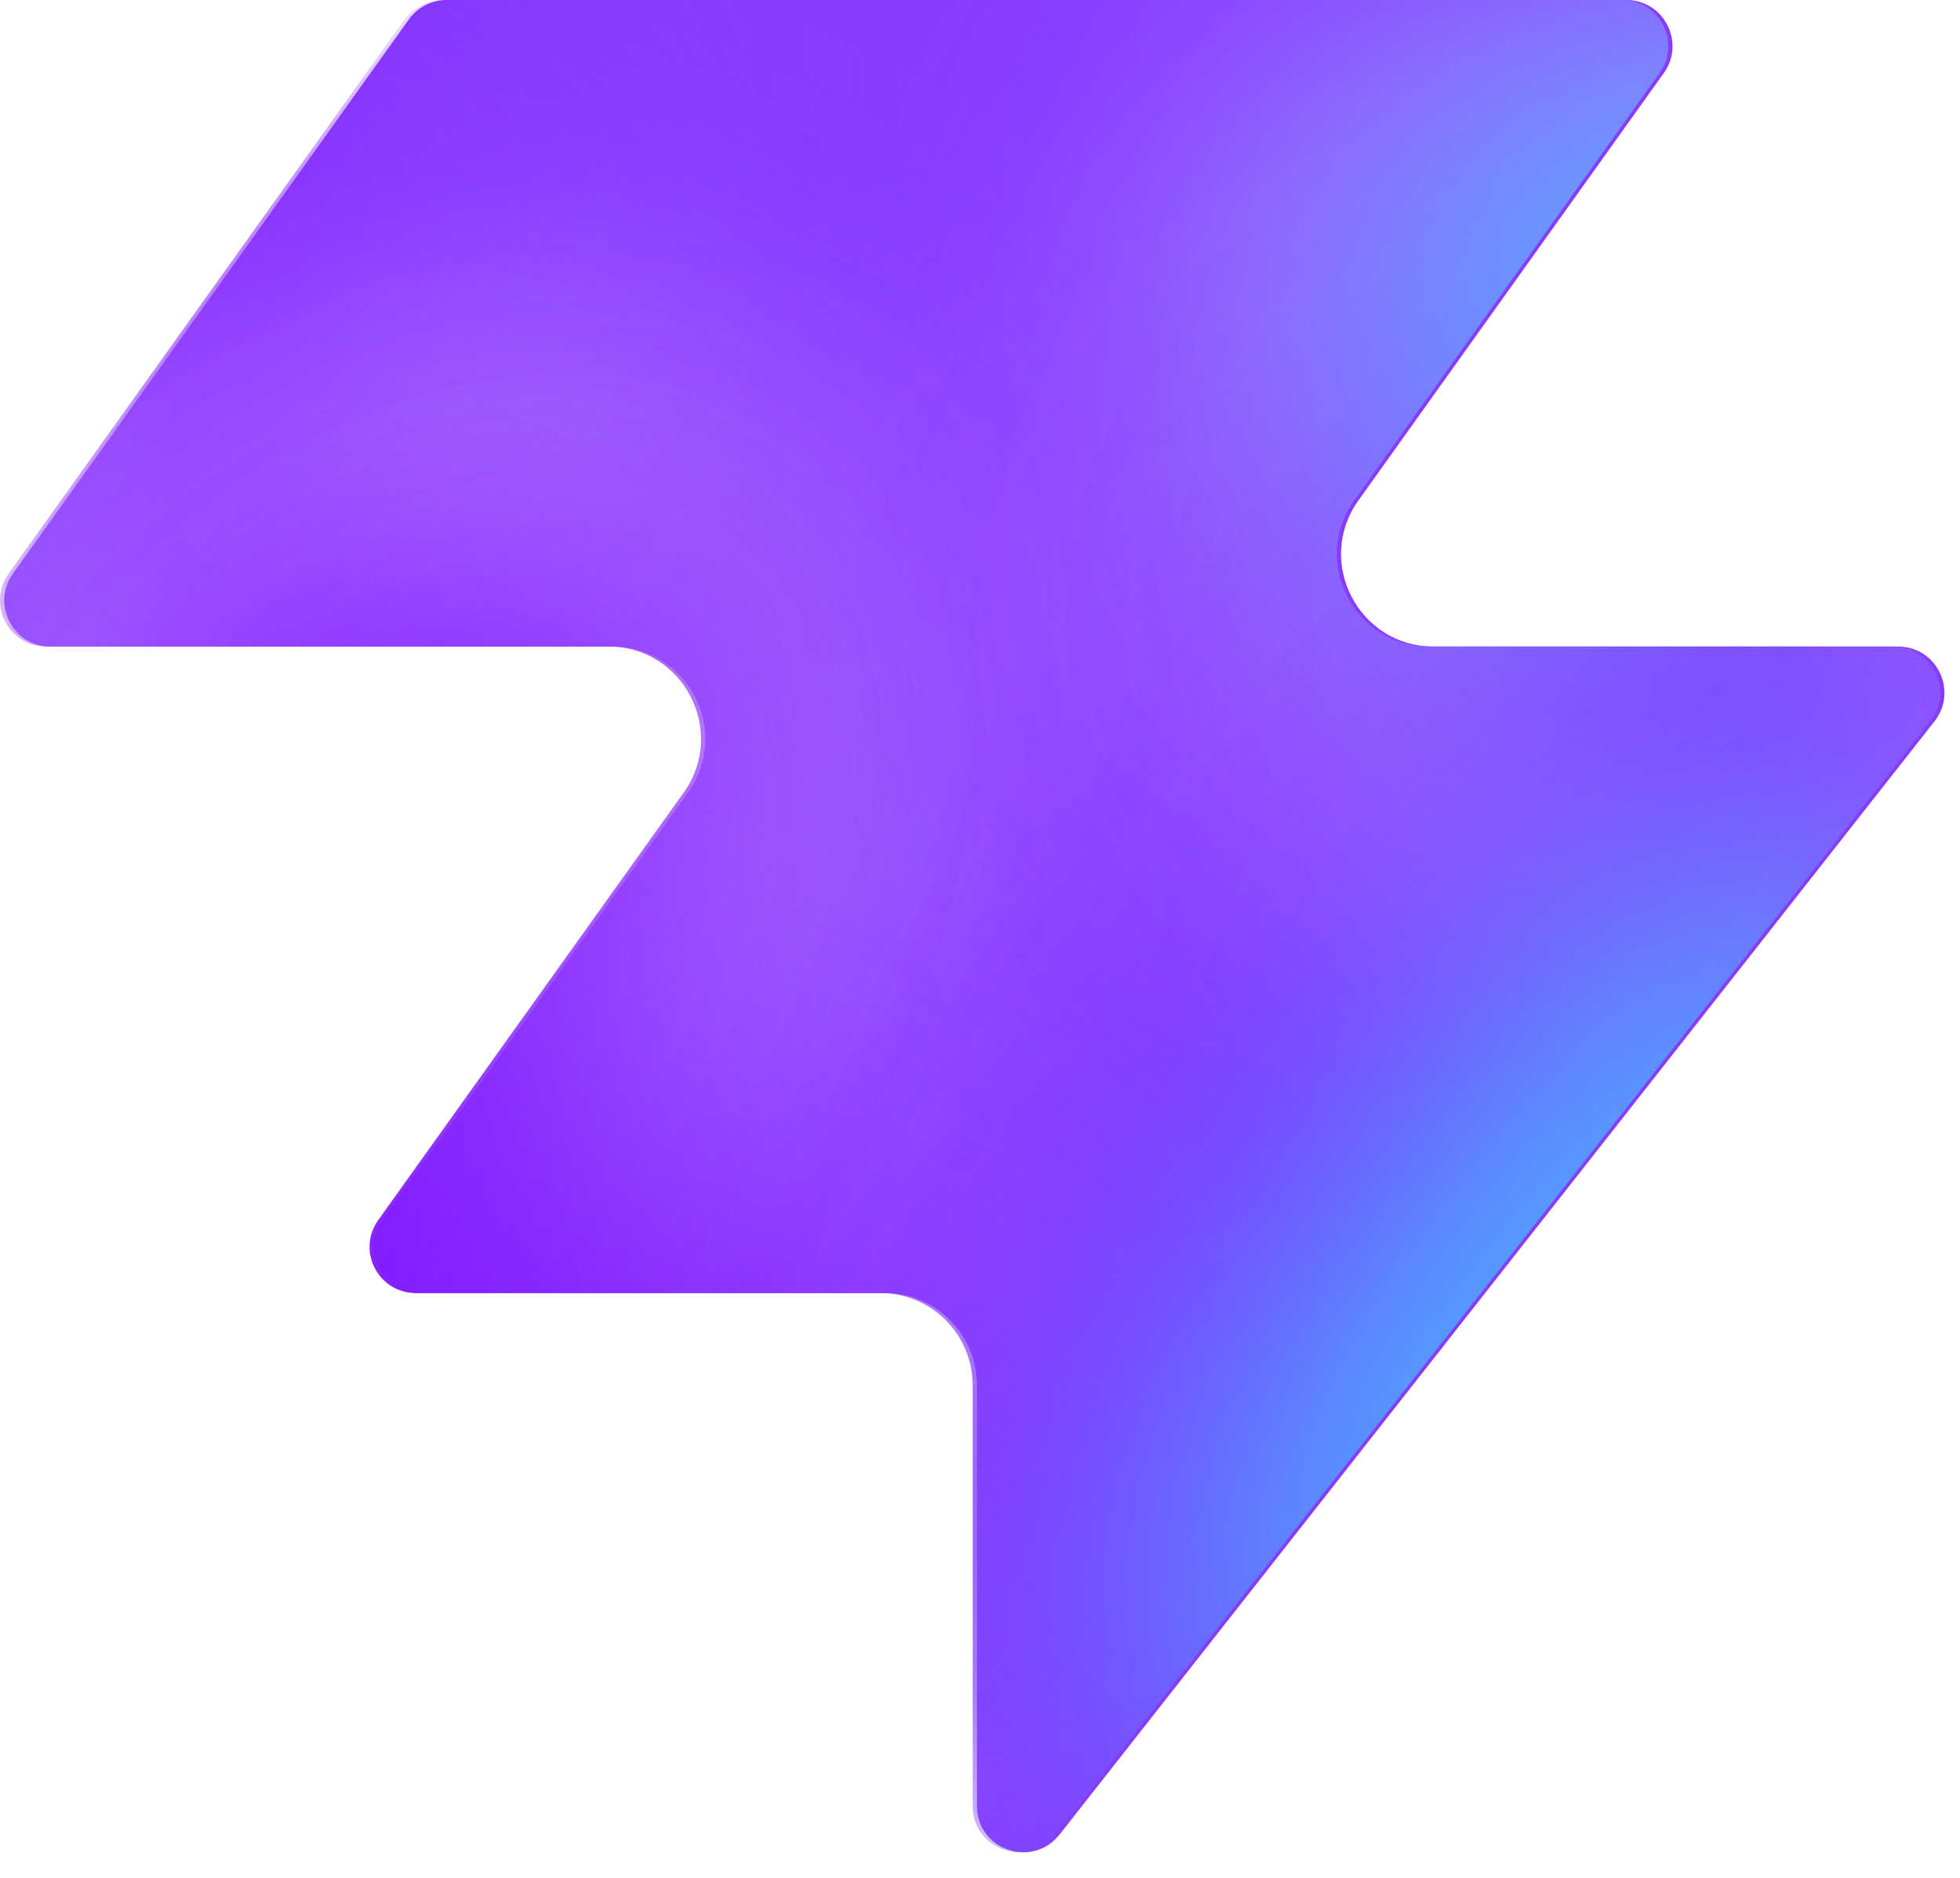
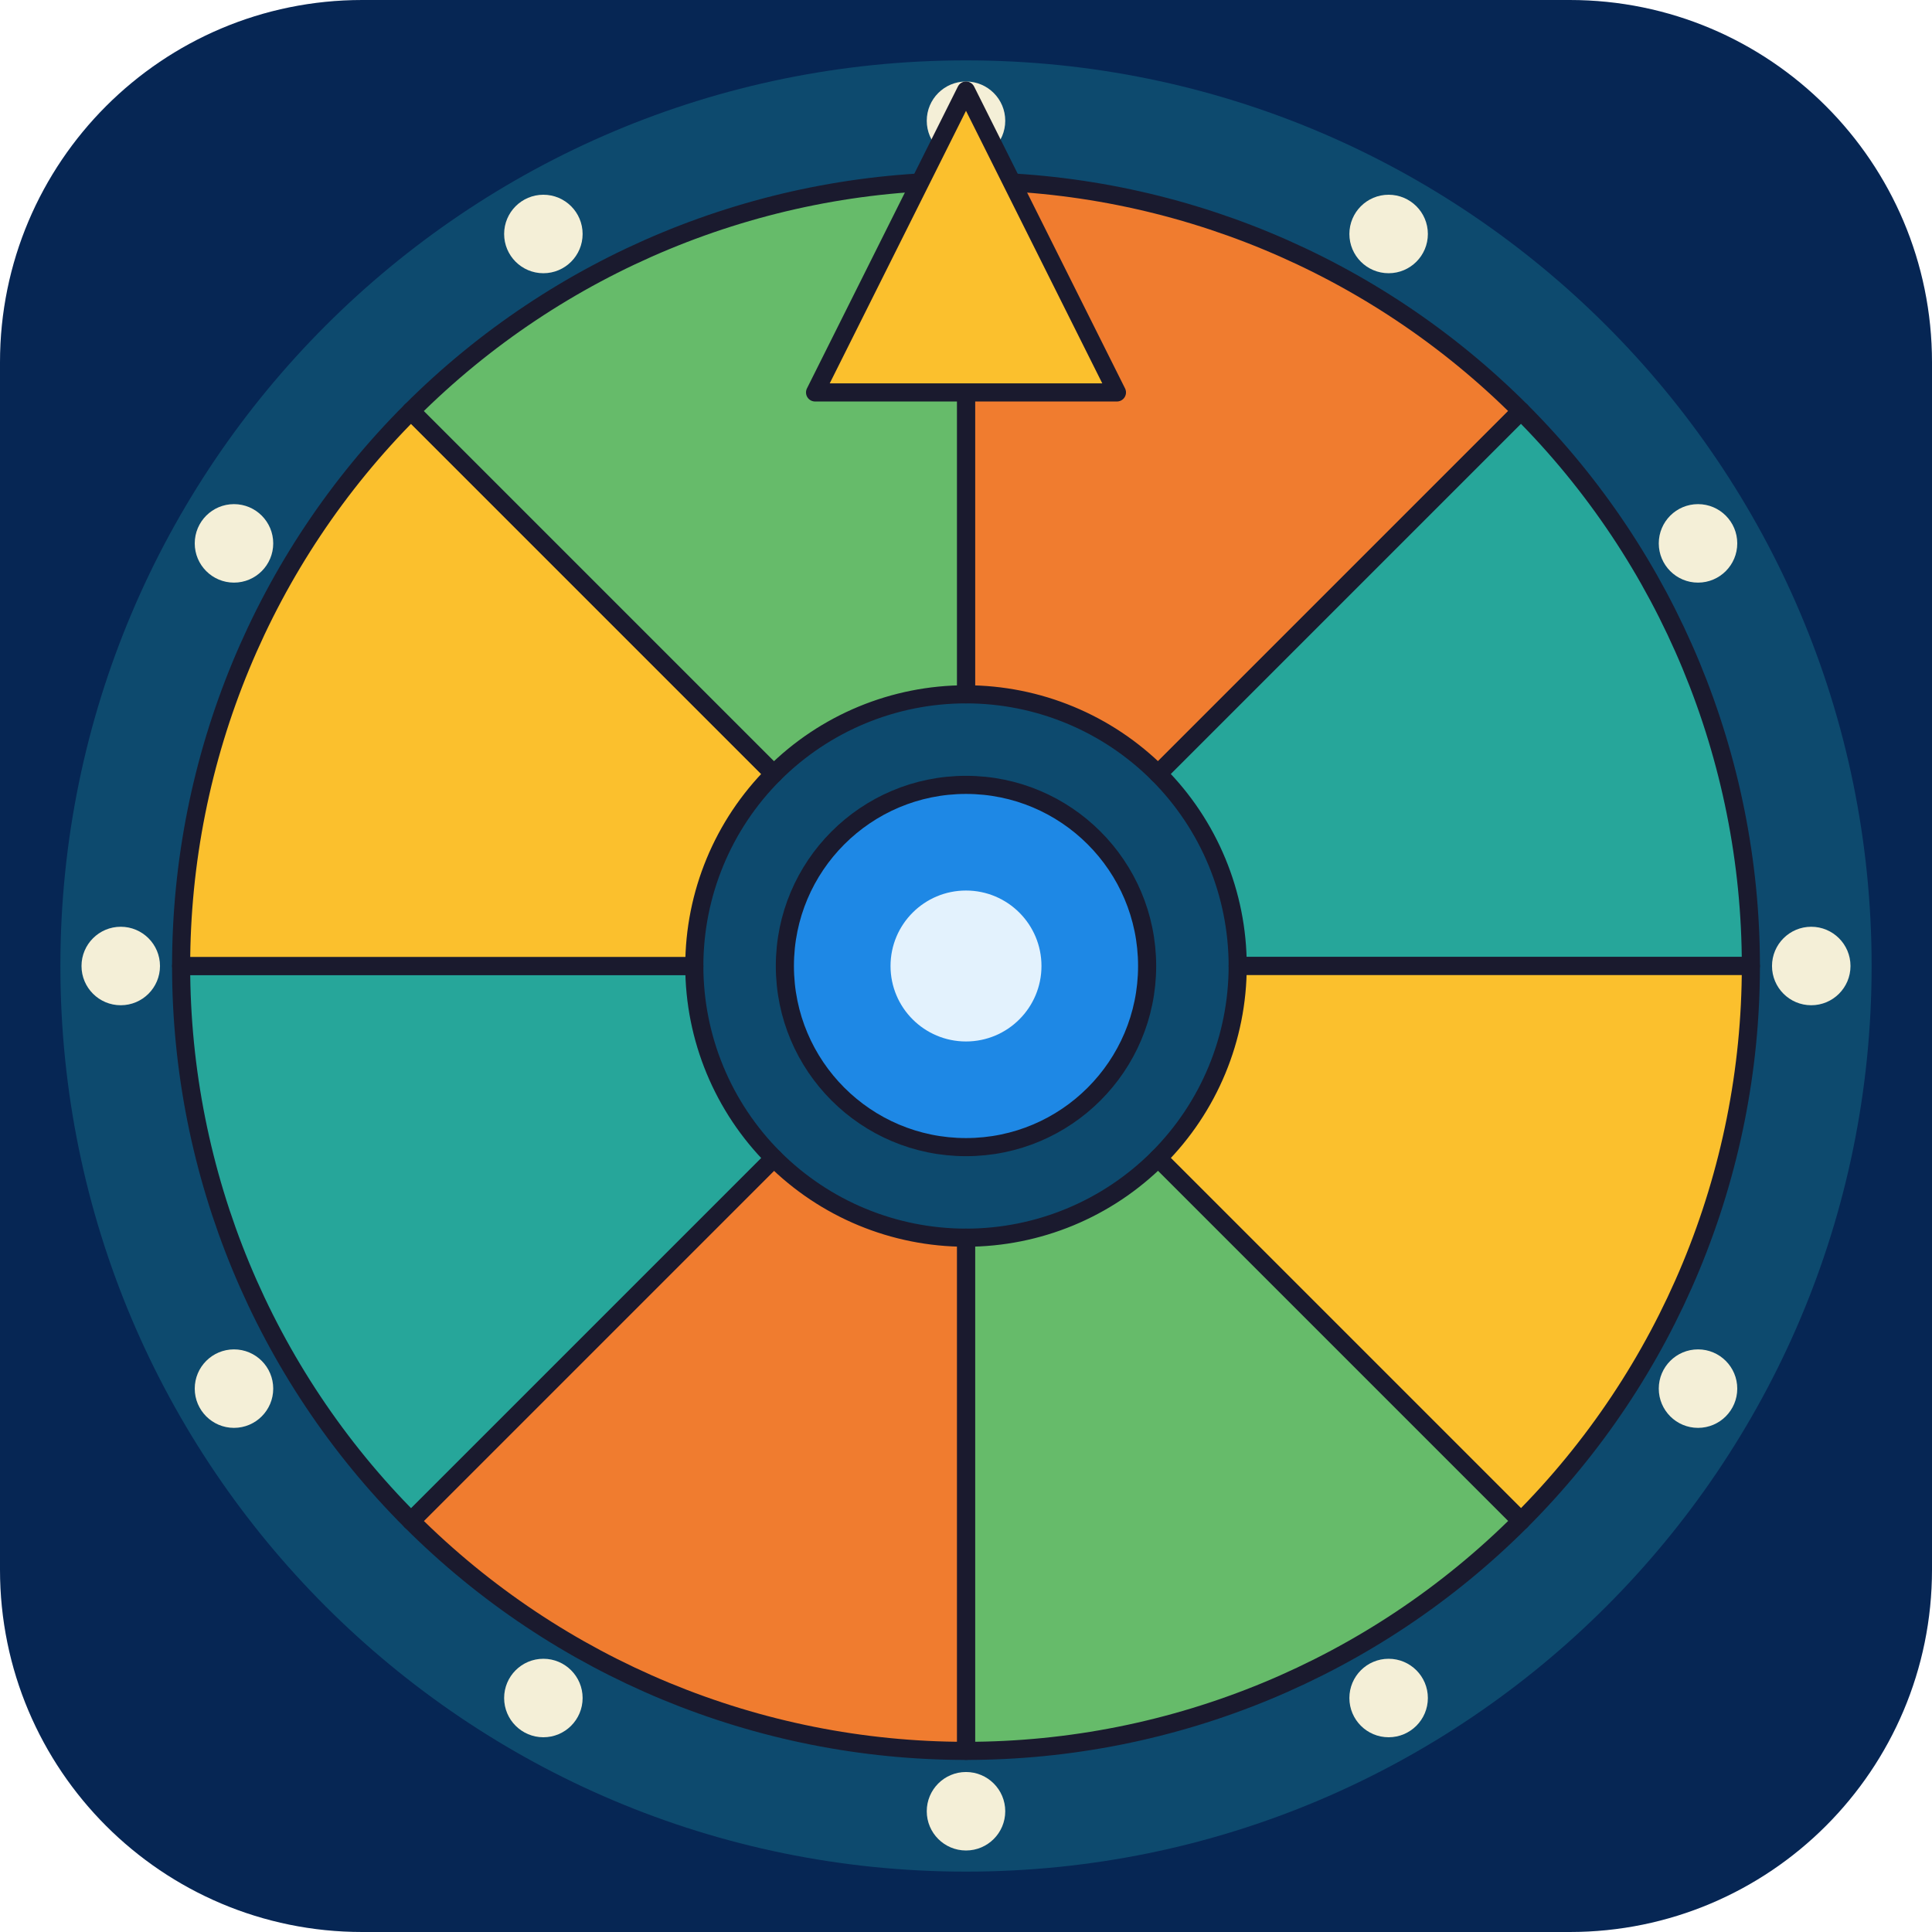
- <svg xmlns="http://www.w3.org/2000/svg" width="48" height="46" fill="none" viewBox="0 0 48 46">
-   <path fill="#863bff" d="M25.946 44.938c-.664.845-2.021.375-2.021-.698V33.937a2.26 2.26 0 0 0-2.262-2.262H10.287c-.92 0-1.456-1.04-.92-1.788l7.48-10.471c1.07-1.497 0-3.578-1.842-3.578H1.237c-.92 0-1.456-1.04-.92-1.788L10.013.474c.214-.297.556-.474.92-.474h28.894c.92 0 1.456 1.04.92 1.788l-7.48 10.471c-1.07 1.498 0 3.579 1.842 3.579h11.377c.943 0 1.473 1.088.89 1.83L25.947 44.94z" style="fill:#863bff;fill:color(display-p3 .525 .23 1);fill-opacity:1" />
-   <mask id="a" width="48" height="46" x="0" y="0" maskUnits="userSpaceOnUse" style="mask-type:alpha">
-     <path fill="#000" d="M25.842 44.938c-.664.844-2.021.375-2.021-.698V33.937a2.26 2.26 0 0 0-2.262-2.262H10.183c-.92 0-1.456-1.04-.92-1.788l7.48-10.471c1.07-1.498 0-3.579-1.842-3.579H1.133c-.92 0-1.456-1.04-.92-1.787L9.91.473c.214-.297.556-.474.92-.474h28.894c.92 0 1.456 1.04.92 1.788l-7.48 10.471c-1.07 1.498 0 3.578 1.842 3.578h11.377c.943 0 1.473 1.088.89 1.832L25.843 44.94z" style="fill:#000;fill-opacity:1" />
-   </mask>
-   <g mask="url(#a)">
-     <g filter="url(#b)">
-       <ellipse cx="5.508" cy="14.704" fill="#ede6ff" rx="5.508" ry="14.704" style="fill:#ede6ff;fill:color(display-p3 .927 .903 1);fill-opacity:1" transform="matrix(.00324 1 1 -.00324 -4.47 31.516)" />
-     </g>
-     <g filter="url(#c)">
-       <ellipse cx="10.399" cy="29.851" fill="#ede6ff" rx="10.399" ry="29.851" style="fill:#ede6ff;fill:color(display-p3 .927 .903 1);fill-opacity:1" transform="matrix(.00324 1 1 -.00324 -39.328 7.883)" />
-     </g>
-     <g filter="url(#d)">
-       <ellipse cx="5.508" cy="30.487" fill="#7e14ff" rx="5.508" ry="30.487" style="fill:#7e14ff;fill:color(display-p3 .492 .077 1);fill-opacity:1" transform="rotate(89.814 -25.913 -14.639)scale(1 -1)" />
-     </g>
-     <g filter="url(#e)">
-       <ellipse cx="5.508" cy="30.599" fill="#7e14ff" rx="5.508" ry="30.599" style="fill:#7e14ff;fill:color(display-p3 .492 .077 1);fill-opacity:1" transform="rotate(89.814 -32.644 -3.334)scale(1 -1)" />
-     </g>
-     <g filter="url(#f)">
-       <ellipse cx="5.508" cy="30.599" fill="#7e14ff" rx="5.508" ry="30.599" style="fill:#7e14ff;fill:color(display-p3 .492 .077 1);fill-opacity:1" transform="matrix(.00324 1 1 -.00324 -34.34 30.47)" />
-     </g>
-     <g filter="url(#g)">
-       <ellipse cx="14.072" cy="22.078" fill="#ede6ff" rx="14.072" ry="22.078" style="fill:#ede6ff;fill:color(display-p3 .927 .903 1);fill-opacity:1" transform="rotate(93.35 24.506 48.493)scale(-1 1)" />
-     </g>
-     <g filter="url(#h)">
-       <ellipse cx="3.47" cy="21.501" fill="#7e14ff" rx="3.47" ry="21.501" style="fill:#7e14ff;fill:color(display-p3 .492 .077 1);fill-opacity:1" transform="rotate(89.009 28.708 47.59)scale(-1 1)" />
-     </g>
-     <g filter="url(#i)">
-       <ellipse cx="3.47" cy="21.501" fill="#7e14ff" rx="3.47" ry="21.501" style="fill:#7e14ff;fill:color(display-p3 .492 .077 1);fill-opacity:1" transform="rotate(89.009 28.708 47.59)scale(-1 1)" />
-     </g>
-     <g filter="url(#j)">
-       <ellipse cx=".387" cy="8.972" fill="#7e14ff" rx="4.407" ry="29.108" style="fill:#7e14ff;fill:color(display-p3 .492 .077 1);fill-opacity:1" transform="rotate(39.51 .387 8.972)" />
-     </g>
-     <g filter="url(#k)">
-       <ellipse cx="47.523" cy="-6.092" fill="#7e14ff" rx="4.407" ry="29.108" style="fill:#7e14ff;fill:color(display-p3 .492 .077 1);fill-opacity:1" transform="rotate(37.892 47.523 -6.092)" />
-     </g>
-     <g filter="url(#l)">
-       <ellipse cx="41.412" cy="6.333" fill="#47bfff" rx="5.971" ry="9.665" style="fill:#47bfff;fill:color(display-p3 .28 .748 1);fill-opacity:1" transform="rotate(37.892 41.412 6.333)" />
-     </g>
-     <g filter="url(#m)">
-       <ellipse cx="-1.879" cy="38.332" fill="#7e14ff" rx="4.407" ry="29.108" style="fill:#7e14ff;fill:color(display-p3 .492 .077 1);fill-opacity:1" transform="rotate(37.892 -1.88 38.332)" />
-     </g>
-     <g filter="url(#n)">
-       <ellipse cx="-1.879" cy="38.332" fill="#7e14ff" rx="4.407" ry="29.108" style="fill:#7e14ff;fill:color(display-p3 .492 .077 1);fill-opacity:1" transform="rotate(37.892 -1.88 38.332)" />
-     </g>
-     <g filter="url(#o)">
-       <ellipse cx="35.651" cy="29.907" fill="#7e14ff" rx="4.407" ry="29.108" style="fill:#7e14ff;fill:color(display-p3 .492 .077 1);fill-opacity:1" transform="rotate(37.892 35.651 29.907)" />
-     </g>
-     <g filter="url(#p)">
-       <ellipse cx="38.418" cy="32.4" fill="#47bfff" rx="5.971" ry="15.297" style="fill:#47bfff;fill:color(display-p3 .28 .748 1);fill-opacity:1" transform="rotate(37.892 38.418 32.4)" />
-     </g>
-   </g>
-   <defs>
-     <filter id="b" width="60.045" height="41.654" x="-19.77" y="16.149" color-interpolation-filters="sRGB" filterUnits="userSpaceOnUse">
-       <feFlood flood-opacity="0" result="BackgroundImageFix" />
-       <feBlend in="SourceGraphic" in2="BackgroundImageFix" result="shape" />
-       <feGaussianBlur result="effect1_foregroundBlur_2002_17158" stdDeviation="7.659" />
-     </filter>
-     <filter id="c" width="90.34" height="51.437" x="-54.613" y="-7.533" color-interpolation-filters="sRGB" filterUnits="userSpaceOnUse">
-       <feFlood flood-opacity="0" result="BackgroundImageFix" />
-       <feBlend in="SourceGraphic" in2="BackgroundImageFix" result="shape" />
-       <feGaussianBlur result="effect1_foregroundBlur_2002_17158" stdDeviation="7.659" />
-     </filter>
-     <filter id="d" width="79.355" height="29.4" x="-49.64" y="2.03" color-interpolation-filters="sRGB" filterUnits="userSpaceOnUse">
-       <feFlood flood-opacity="0" result="BackgroundImageFix" />
-       <feBlend in="SourceGraphic" in2="BackgroundImageFix" result="shape" />
-       <feGaussianBlur result="effect1_foregroundBlur_2002_17158" stdDeviation="4.596" />
-     </filter>
-     <filter id="e" width="79.579" height="29.4" x="-45.045" y="20.029" color-interpolation-filters="sRGB" filterUnits="userSpaceOnUse">
-       <feFlood flood-opacity="0" result="BackgroundImageFix" />
-       <feBlend in="SourceGraphic" in2="BackgroundImageFix" result="shape" />
-       <feGaussianBlur result="effect1_foregroundBlur_2002_17158" stdDeviation="4.596" />
-     </filter>
-     <filter id="f" width="79.579" height="29.4" x="-43.513" y="21.178" color-interpolation-filters="sRGB" filterUnits="userSpaceOnUse">
-       <feFlood flood-opacity="0" result="BackgroundImageFix" />
-       <feBlend in="SourceGraphic" in2="BackgroundImageFix" result="shape" />
-       <feGaussianBlur result="effect1_foregroundBlur_2002_17158" stdDeviation="4.596" />
-     </filter>
-     <filter id="g" width="74.749" height="58.852" x="15.756" y="-17.901" color-interpolation-filters="sRGB" filterUnits="userSpaceOnUse">
-       <feFlood flood-opacity="0" result="BackgroundImageFix" />
-       <feBlend in="SourceGraphic" in2="BackgroundImageFix" result="shape" />
-       <feGaussianBlur result="effect1_foregroundBlur_2002_17158" stdDeviation="7.659" />
-     </filter>
-     <filter id="h" width="61.377" height="25.362" x="23.548" y="2.284" color-interpolation-filters="sRGB" filterUnits="userSpaceOnUse">
-       <feFlood flood-opacity="0" result="BackgroundImageFix" />
-       <feBlend in="SourceGraphic" in2="BackgroundImageFix" result="shape" />
-       <feGaussianBlur result="effect1_foregroundBlur_2002_17158" stdDeviation="4.596" />
-     </filter>
-     <filter id="i" width="61.377" height="25.362" x="23.548" y="2.284" color-interpolation-filters="sRGB" filterUnits="userSpaceOnUse">
-       <feFlood flood-opacity="0" result="BackgroundImageFix" />
-       <feBlend in="SourceGraphic" in2="BackgroundImageFix" result="shape" />
-       <feGaussianBlur result="effect1_foregroundBlur_2002_17158" stdDeviation="4.596" />
-     </filter>
-     <filter id="j" width="56.045" height="63.649" x="-27.636" y="-22.853" color-interpolation-filters="sRGB" filterUnits="userSpaceOnUse">
-       <feFlood flood-opacity="0" result="BackgroundImageFix" />
-       <feBlend in="SourceGraphic" in2="BackgroundImageFix" result="shape" />
-       <feGaussianBlur result="effect1_foregroundBlur_2002_17158" stdDeviation="4.596" />
-     </filter>
-     <filter id="k" width="54.814" height="64.646" x="20.116" y="-38.415" color-interpolation-filters="sRGB" filterUnits="userSpaceOnUse">
-       <feFlood flood-opacity="0" result="BackgroundImageFix" />
-       <feBlend in="SourceGraphic" in2="BackgroundImageFix" result="shape" />
-       <feGaussianBlur result="effect1_foregroundBlur_2002_17158" stdDeviation="4.596" />
-     </filter>
-     <filter id="l" width="33.541" height="35.313" x="24.641" y="-11.323" color-interpolation-filters="sRGB" filterUnits="userSpaceOnUse">
-       <feFlood flood-opacity="0" result="BackgroundImageFix" />
-       <feBlend in="SourceGraphic" in2="BackgroundImageFix" result="shape" />
-       <feGaussianBlur result="effect1_foregroundBlur_2002_17158" stdDeviation="4.596" />
-     </filter>
-     <filter id="m" width="54.814" height="64.646" x="-29.286" y="6.009" color-interpolation-filters="sRGB" filterUnits="userSpaceOnUse">
-       <feFlood flood-opacity="0" result="BackgroundImageFix" />
-       <feBlend in="SourceGraphic" in2="BackgroundImageFix" result="shape" />
-       <feGaussianBlur result="effect1_foregroundBlur_2002_17158" stdDeviation="4.596" />
-     </filter>
-     <filter id="n" width="54.814" height="64.646" x="-29.286" y="6.009" color-interpolation-filters="sRGB" filterUnits="userSpaceOnUse">
-       <feFlood flood-opacity="0" result="BackgroundImageFix" />
-       <feBlend in="SourceGraphic" in2="BackgroundImageFix" result="shape" />
-       <feGaussianBlur result="effect1_foregroundBlur_2002_17158" stdDeviation="4.596" />
-     </filter>
-     <filter id="o" width="54.814" height="64.646" x="8.244" y="-2.416" color-interpolation-filters="sRGB" filterUnits="userSpaceOnUse">
-       <feFlood flood-opacity="0" result="BackgroundImageFix" />
-       <feBlend in="SourceGraphic" in2="BackgroundImageFix" result="shape" />
-       <feGaussianBlur result="effect1_foregroundBlur_2002_17158" stdDeviation="4.596" />
-     </filter>
-     <filter id="p" width="39.409" height="43.623" x="18.713" y="10.588" color-interpolation-filters="sRGB" filterUnits="userSpaceOnUse">
-       <feFlood flood-opacity="0" result="BackgroundImageFix" />
-       <feBlend in="SourceGraphic" in2="BackgroundImageFix" result="shape" />
-       <feGaussianBlur result="effect1_foregroundBlur_2002_17158" stdDeviation="4.596" />
-     </filter>
-   </defs>
+ <svg xmlns="http://www.w3.org/2000/svg" viewBox="0 0 64 64" role="img" aria-label="Wheel of Fish">
+   <rect width="64" height="64" rx="12" fill="#062654" />
+   <circle cx="32" cy="32" r="30" fill="#0d4a6e" />
+   <path d="M 32.000 6.000 A 26 26 0 0 1 50.385 13.615 L 38.364 25.636 A 9 9 0 0 0 32.000 23.000 Z" fill="#f07c2f" stroke="#1a1a2e" stroke-width="0.6" stroke-linejoin="round" />
+   <path d="M 50.385 13.615 A 26 26 0 0 1 58.000 32.000 L 41.000 32.000 A 9 9 0 0 0 38.364 25.636 Z" fill="#26a69a" stroke="#1a1a2e" stroke-width="0.6" stroke-linejoin="round" />
+   <path d="M 58.000 32.000 A 26 26 0 0 1 50.385 50.385 L 38.364 38.364 A 9 9 0 0 0 41.000 32.000 Z" fill="#fbc02d" stroke="#1a1a2e" stroke-width="0.6" stroke-linejoin="round" />
+   <path d="M 50.385 50.385 A 26 26 0 0 1 32.000 58.000 L 32.000 41.000 A 9 9 0 0 0 38.364 38.364 Z" fill="#66bb6a" stroke="#1a1a2e" stroke-width="0.6" stroke-linejoin="round" />
+   <path d="M 32.000 58.000 A 26 26 0 0 1 13.615 50.385 L 25.636 38.364 A 9 9 0 0 0 32.000 41.000 Z" fill="#f07c2f" stroke="#1a1a2e" stroke-width="0.6" stroke-linejoin="round" />
+   <path d="M 13.615 50.385 A 26 26 0 0 1 6.000 32.000 L 23.000 32.000 A 9 9 0 0 0 25.636 38.364 Z" fill="#26a69a" stroke="#1a1a2e" stroke-width="0.6" stroke-linejoin="round" />
+   <path d="M 6.000 32.000 A 26 26 0 0 1 13.615 13.615 L 25.636 25.636 A 9 9 0 0 0 23.000 32.000 Z" fill="#fbc02d" stroke="#1a1a2e" stroke-width="0.6" stroke-linejoin="round" />
+   <path d="M 13.615 13.615 A 26 26 0 0 1 32.000 6.000 L 32.000 23.000 A 9 9 0 0 0 25.636 25.636 Z" fill="#66bb6a" stroke="#1a1a2e" stroke-width="0.6" stroke-linejoin="round" />
+   <circle cx="32.000" cy="4.000" r="1.3" fill="#fff8dc" opacity="0.95" />
+   <circle cx="46.000" cy="7.751" r="1.3" fill="#fff8dc" opacity="0.95" />
+   <circle cx="56.249" cy="18.000" r="1.3" fill="#fff8dc" opacity="0.95" />
+   <circle cx="60.000" cy="32.000" r="1.3" fill="#fff8dc" opacity="0.95" />
+   <circle cx="56.249" cy="46.000" r="1.3" fill="#fff8dc" opacity="0.95" />
+   <circle cx="46.000" cy="56.249" r="1.3" fill="#fff8dc" opacity="0.95" />
+   <circle cx="32.000" cy="60.000" r="1.3" fill="#fff8dc" opacity="0.95" />
+   <circle cx="18.000" cy="56.249" r="1.3" fill="#fff8dc" opacity="0.95" />
+   <circle cx="7.751" cy="46.000" r="1.3" fill="#fff8dc" opacity="0.95" />
+   <circle cx="4.000" cy="32.000" r="1.3" fill="#fff8dc" opacity="0.95" />
+   <circle cx="7.751" cy="18.000" r="1.3" fill="#fff8dc" opacity="0.95" />
+   <circle cx="18.000" cy="7.751" r="1.3" fill="#fff8dc" opacity="0.95" />
+   <polygon points="32,3 37,13 27,13" fill="#fbc02d" stroke="#1a1a2e" stroke-width="0.6" stroke-linejoin="round" />
+   <circle cx="32" cy="32" r="6" fill="#1e88e5" stroke="#1a1a2e" stroke-width="0.6" />
+   <circle cx="32" cy="32" r="2.5" fill="#e3f2fd" />
</svg>
